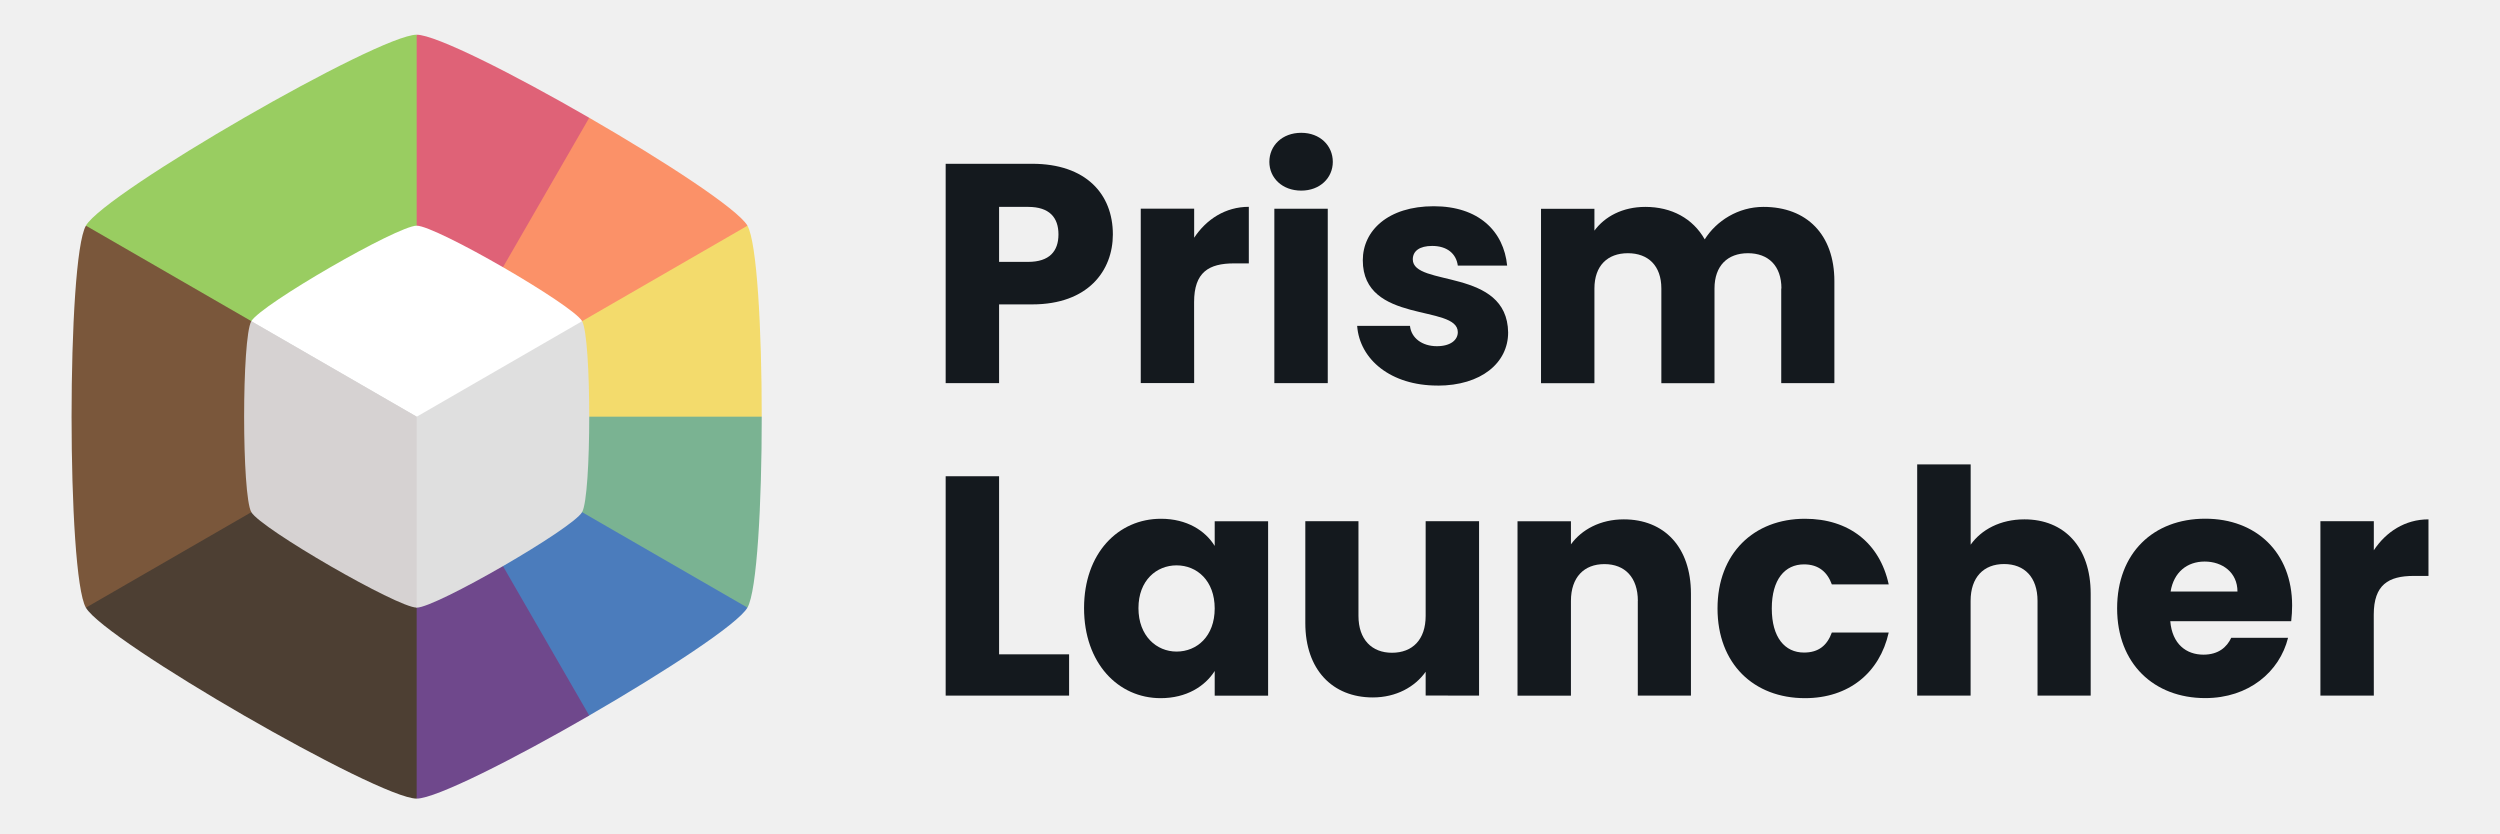
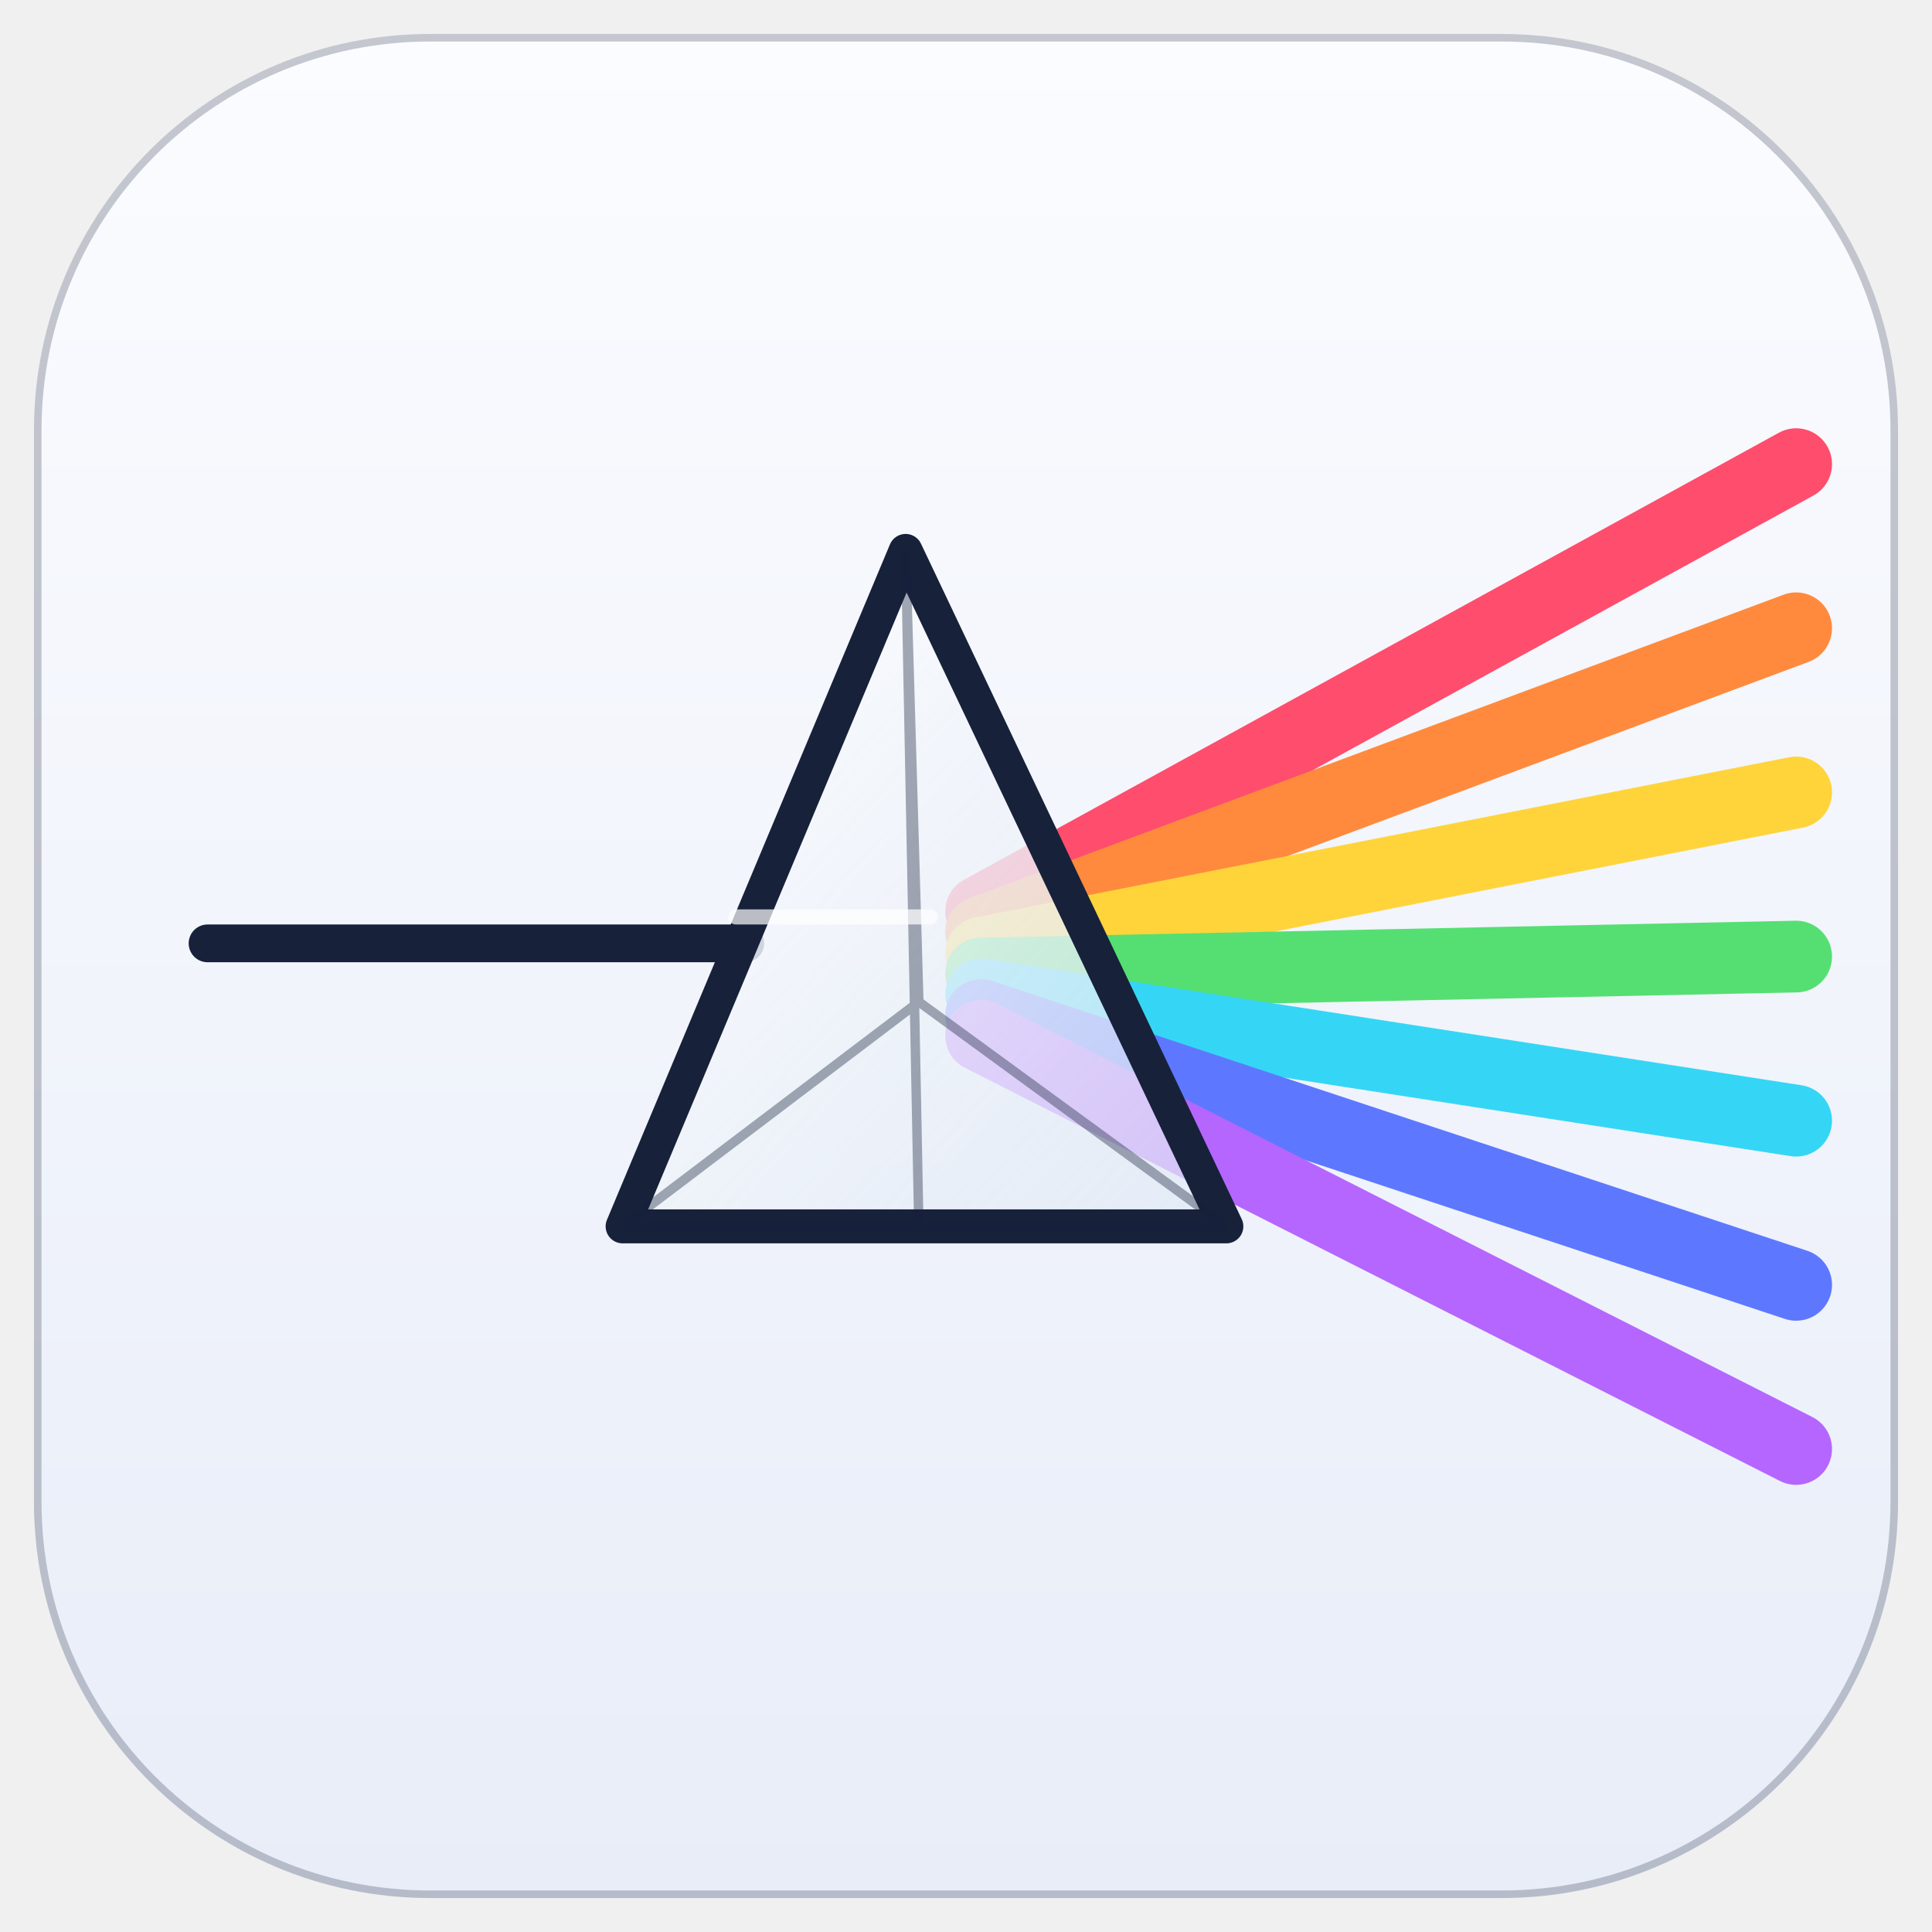
- <svg xmlns="http://www.w3.org/2000/svg" width="144" height="48" version="1.1" viewBox="0 0 38.1 12.7">
-   <g stroke-width=".265">
-     <path d="m6.35 6.35" fill="#99cd61" />
-     <path d="m6.35 0.529-2.521 4.366 2.521 1.455 2.52-1.455 0.11-3.1c-1.151-0.665-2.339-1.266-2.63-1.266z" fill="#df6277" />
-     <path d="m8.98 1.795-2.63 4.555 2.52 1.455 2.521-4.366c-0.146-0.252-1.26-0.98-2.411-1.644z" fill="#fb9168" />
-     <path d="m11.391 3.44-5.041 2.91 2.52 1.455 2.739-1.455c0-1.329-0.073-2.658-0.218-2.91z" fill="#f3db6c" />
-     <path d="m6.35 6.35v2.91h5.041c0.146-0.252 0.218-1.581 0.218-2.91z" fill="#7ab392" />
-     <path d="m6.35 6.35v2.91l2.63 1.644c1.151-0.665 2.266-1.392 2.411-1.644z" fill="#4b7cbc" />
-     <path d="m6.35 6.35-2.521 1.455 2.521 4.366c0.291 0 1.479-0.601 2.63-1.266z" fill="#6f488c" />
-     <path d="m3.829 4.895-2.52 4.366c0.291 0.504 4.459 2.91 5.041 2.91v-5.821z" fill="#4d3f33" />
-     <path d="m1.309 3.44c-0.291 0.504-0.291 5.317 0 5.821l5.041-2.91v-2.91z" fill="#7a573b" />
-     <path d="m6.35 0.529c-0.582-2e-8 -4.75 2.406-5.041 2.91l5.041 2.91z" fill="#99cd61" />
+ <svg xmlns="http://www.w3.org/2000/svg" width="1024" height="1024" viewBox="0 0 1024 1024">
+   <defs>
+     <linearGradient id="lightBackground" x1="0" y1="0" x2="0" y2="1">
+       <stop offset="0" stop-color="#fbfcff" />
+       <stop offset="1" stop-color="#e8edf8" />
+     </linearGradient>
+     <linearGradient id="lightGlass" x1="0" y1="0" x2="1" y2="1">
+       <stop offset="0" stop-color="#ffffff" stop-opacity=".94" />
+       <stop offset="1" stop-color="#dfe8f5" stop-opacity=".7" />
+     </linearGradient>
+   </defs>
+   <rect x="18" y="18" width="988" height="988" rx="210" fill="url(#lightBackground)" />
+   <rect x="20" y="20" width="984" height="984" rx="208" fill="none" stroke="#17213a" stroke-opacity=".24" stroke-width="4" />
+   <g fill="none" stroke-linecap="round">
+     <path d="M110 500H395" stroke="#17213a" stroke-width="20" />
+     <path d="M520 483L952 246" stroke="#ff4d6d" stroke-width="38" />
+     <path d="M520 494L952 333" stroke="#ff8a3d" stroke-width="38" />
+     <path d="M520 505L952 420" stroke="#ffd43b" stroke-width="38" />
+     <path d="M520 516L952 507" stroke="#55df72" stroke-width="38" />
+     <path d="M520 527L952 594" stroke="#35d6f5" stroke-width="38" />
+     <path d="M520 538L952 681" stroke="#5d78ff" stroke-width="38" />
+     <path d="M520 549L952 768" stroke="#b566ff" stroke-width="38" />
  </g>
-   <g transform="matrix(.88 0 0 .88 -10.906 -1.2421)">
-     <g transform="translate(13.26 2.2776)">
-       <path transform="matrix(.96975 0 0 .96975 .1921 .1921)" d="m6.35 2.939c-0.341 0-2.783 1.41-2.953 1.705l2.953 5.116 2.954-5.116c-0.171-0.295-2.613-1.705-2.954-1.705z" fill="#fff" stroke-width=".265" />
-     </g>
-     <path d="m16.746 6.974 2.864 4.961c0.331 0 2.699-1.367 2.864-1.654 0.165-0.286 0.165-3.021 0-3.307l-2.864 1.654z" fill="#dfdfdf" stroke-width=".265" />
-   </g>
-   <path d="m3.83 4.895c-0.146 0.252-0.146 2.658 0 2.91 0.146 0.252 2.229 1.455 2.52 1.455v-2.91z" fill="#d6d2d2" stroke-width=".265" />
-   <g fill="#14191e" stroke-width=".265" aria-label="Prism Launcher">
-     <path d="m15.669 3.991h-0.443v-0.838h0.443c0.324 0 0.462 0.162 0.462 0.419 0 0.257-0.138 0.419-0.462 0.419zm1.291-0.419c0-0.614-0.41-1.076-1.229-1.076h-1.319v3.343h0.814v-1.2h0.505c0.852 0 1.229-0.514 1.229-1.067z" />
-     <path d="m18.198 4.605c0-0.457 0.224-0.591 0.61-0.591h0.224v-0.862c-0.357 0-0.648 0.191-0.833 0.471v-0.443h-0.814v2.658h0.814z" />
-     <path d="m19.421 3.181v2.658h0.814v-2.658zm0.41-0.276c0.286 0 0.481-0.195 0.481-0.438 0-0.248-0.195-0.443-0.481-0.443-0.291 0-0.486 0.195-0.486 0.443 0 0.243 0.195 0.438 0.486 0.438z" />
-     <path d="m21.908 5.877c0.667 0 1.076-0.348 1.076-0.81-0.014-0.991-1.453-0.691-1.453-1.114 0-0.129 0.105-0.205 0.295-0.205 0.229 0 0.367 0.119 0.391 0.3h0.752c-0.052-0.524-0.433-0.905-1.119-0.905-0.695 0-1.081 0.371-1.081 0.824 0 0.976 1.448 0.667 1.448 1.095 0 0.119-0.11 0.214-0.319 0.214-0.224 0-0.391-0.124-0.41-0.31h-0.805c0.038 0.514 0.514 0.91 1.224 0.91z" />
-     <path d="m27.146 4.396v1.443h0.81v-1.553c0-0.714-0.424-1.133-1.081-1.133-0.386 0-0.719 0.214-0.895 0.495-0.181-0.319-0.505-0.495-0.905-0.495-0.348 0-0.619 0.148-0.776 0.362v-0.333h-0.814v2.658h0.814v-1.443c0-0.348 0.2-0.538 0.51-0.538 0.31 0 0.51 0.191 0.51 0.538v1.443h0.81v-1.443c0-0.348 0.2-0.538 0.51-0.538 0.31 0 0.51 0.191 0.51 0.538z" />
-     <path d="m15.226 7.258h-0.814v3.343h1.881v-0.629h-1.067z" />
-     <path d="m16.521 9.268c0 0.838 0.519 1.372 1.167 1.372 0.395 0 0.676-0.181 0.824-0.414v0.376h0.814v-2.658h-0.814v0.376c-0.143-0.233-0.424-0.414-0.819-0.414-0.652 0-1.172 0.524-1.172 1.362zm1.991 0.005c0 0.424-0.271 0.657-0.581 0.657-0.305 0-0.581-0.238-0.581-0.662s0.276-0.652 0.581-0.652c0.31 0 0.581 0.233 0.581 0.657z" />
-     <path d="m22.541 10.601v-2.658h-0.814v1.443c0 0.362-0.2 0.562-0.514 0.562-0.305 0-0.51-0.2-0.51-0.562v-1.443h-0.81v1.553c0 0.71 0.414 1.133 1.029 1.133 0.357 0 0.643-0.162 0.805-0.391v0.362z" />
-     <path d="m24.96 9.158v1.443h0.81v-1.553c0-0.714-0.41-1.133-1.024-1.133-0.357 0-0.643 0.157-0.805 0.381v-0.352h-0.814v2.658h0.814v-1.443c0-0.362 0.2-0.562 0.51-0.562 0.31 0 0.51 0.2 0.51 0.562z" />
-     <path d="m26.175 9.273c0 0.843 0.552 1.367 1.333 1.367 0.667 0 1.138-0.386 1.276-1h-0.867c-0.071 0.195-0.2 0.305-0.424 0.305-0.291 0-0.491-0.229-0.491-0.672s0.2-0.672 0.491-0.672c0.224 0 0.357 0.119 0.424 0.305h0.867c-0.138-0.633-0.61-1-1.276-1-0.781 0-1.333 0.529-1.333 1.367z" />
-     <path d="m29.218 7.077v3.524h0.814v-1.443c0-0.362 0.2-0.562 0.51-0.562 0.31 0 0.51 0.2 0.51 0.562v1.443h0.81v-1.553c0-0.714-0.405-1.133-1.01-1.133-0.367 0-0.657 0.157-0.819 0.386v-1.224z" />
-     <path d="m33.599 8.558c0.271 0 0.5 0.167 0.5 0.457h-1.019c0.048-0.295 0.252-0.457 0.519-0.457zm1.272 1.162h-0.867c-0.067 0.143-0.195 0.257-0.424 0.257-0.262 0-0.476-0.162-0.505-0.51h1.843c0.009-0.081 0.014-0.162 0.014-0.238 0-0.81-0.548-1.324-1.324-1.324-0.791 0-1.343 0.524-1.343 1.367 0 0.843 0.562 1.367 1.343 1.367 0.662 0 1.133-0.4 1.262-0.919z" />
-     <path d="m36.176 9.368c0-0.457 0.224-0.591 0.61-0.591h0.224v-0.862c-0.357 0-0.648 0.191-0.833 0.471v-0.443h-0.814v2.658h0.814z" />
-   </g>
+   <path d="M330 650L480 292L650 650Z" fill="url(#lightGlass)" stroke="#17213a" stroke-width="18" stroke-linejoin="round" />
+   <path d="M480 292L487 650M330 650H650M487 531L330 650M487 531L650 650M487 531L480 292" fill="none" stroke="#17213a" stroke-opacity=".38" stroke-width="5" />
+   <path d="M390 486H493" stroke="#ffffff" stroke-opacity=".7" stroke-width="8" stroke-linecap="round" />
</svg>
